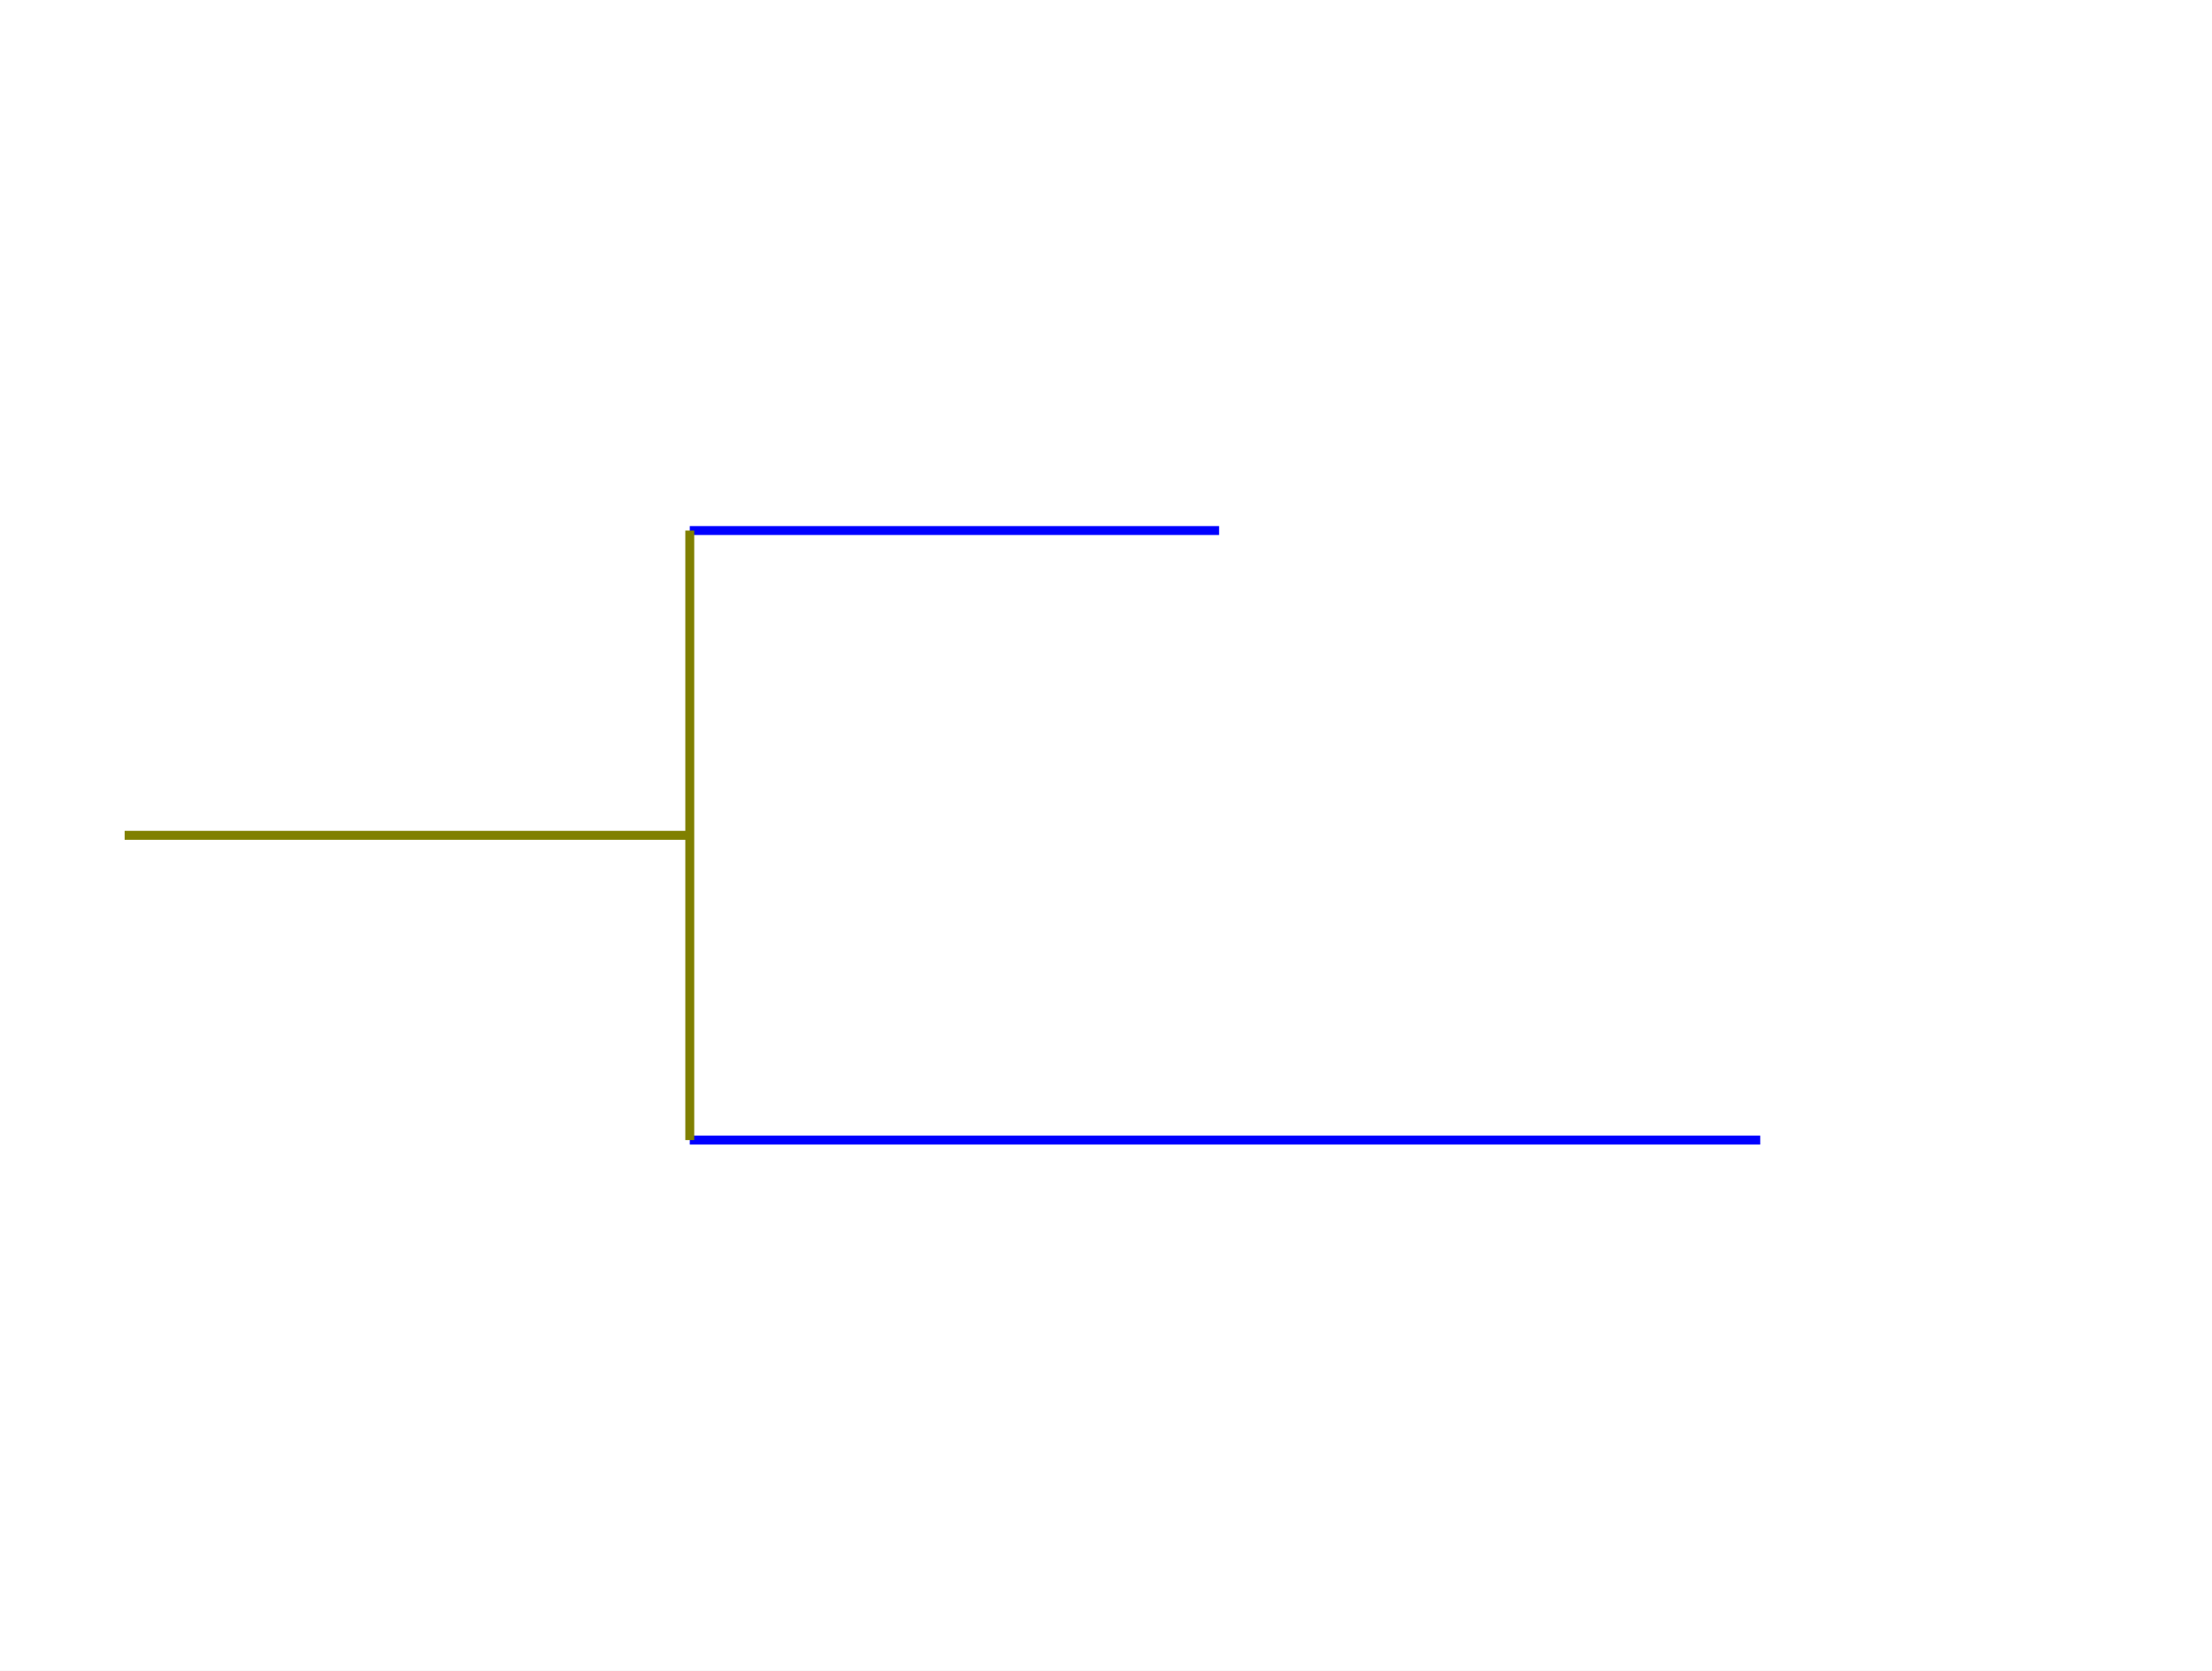
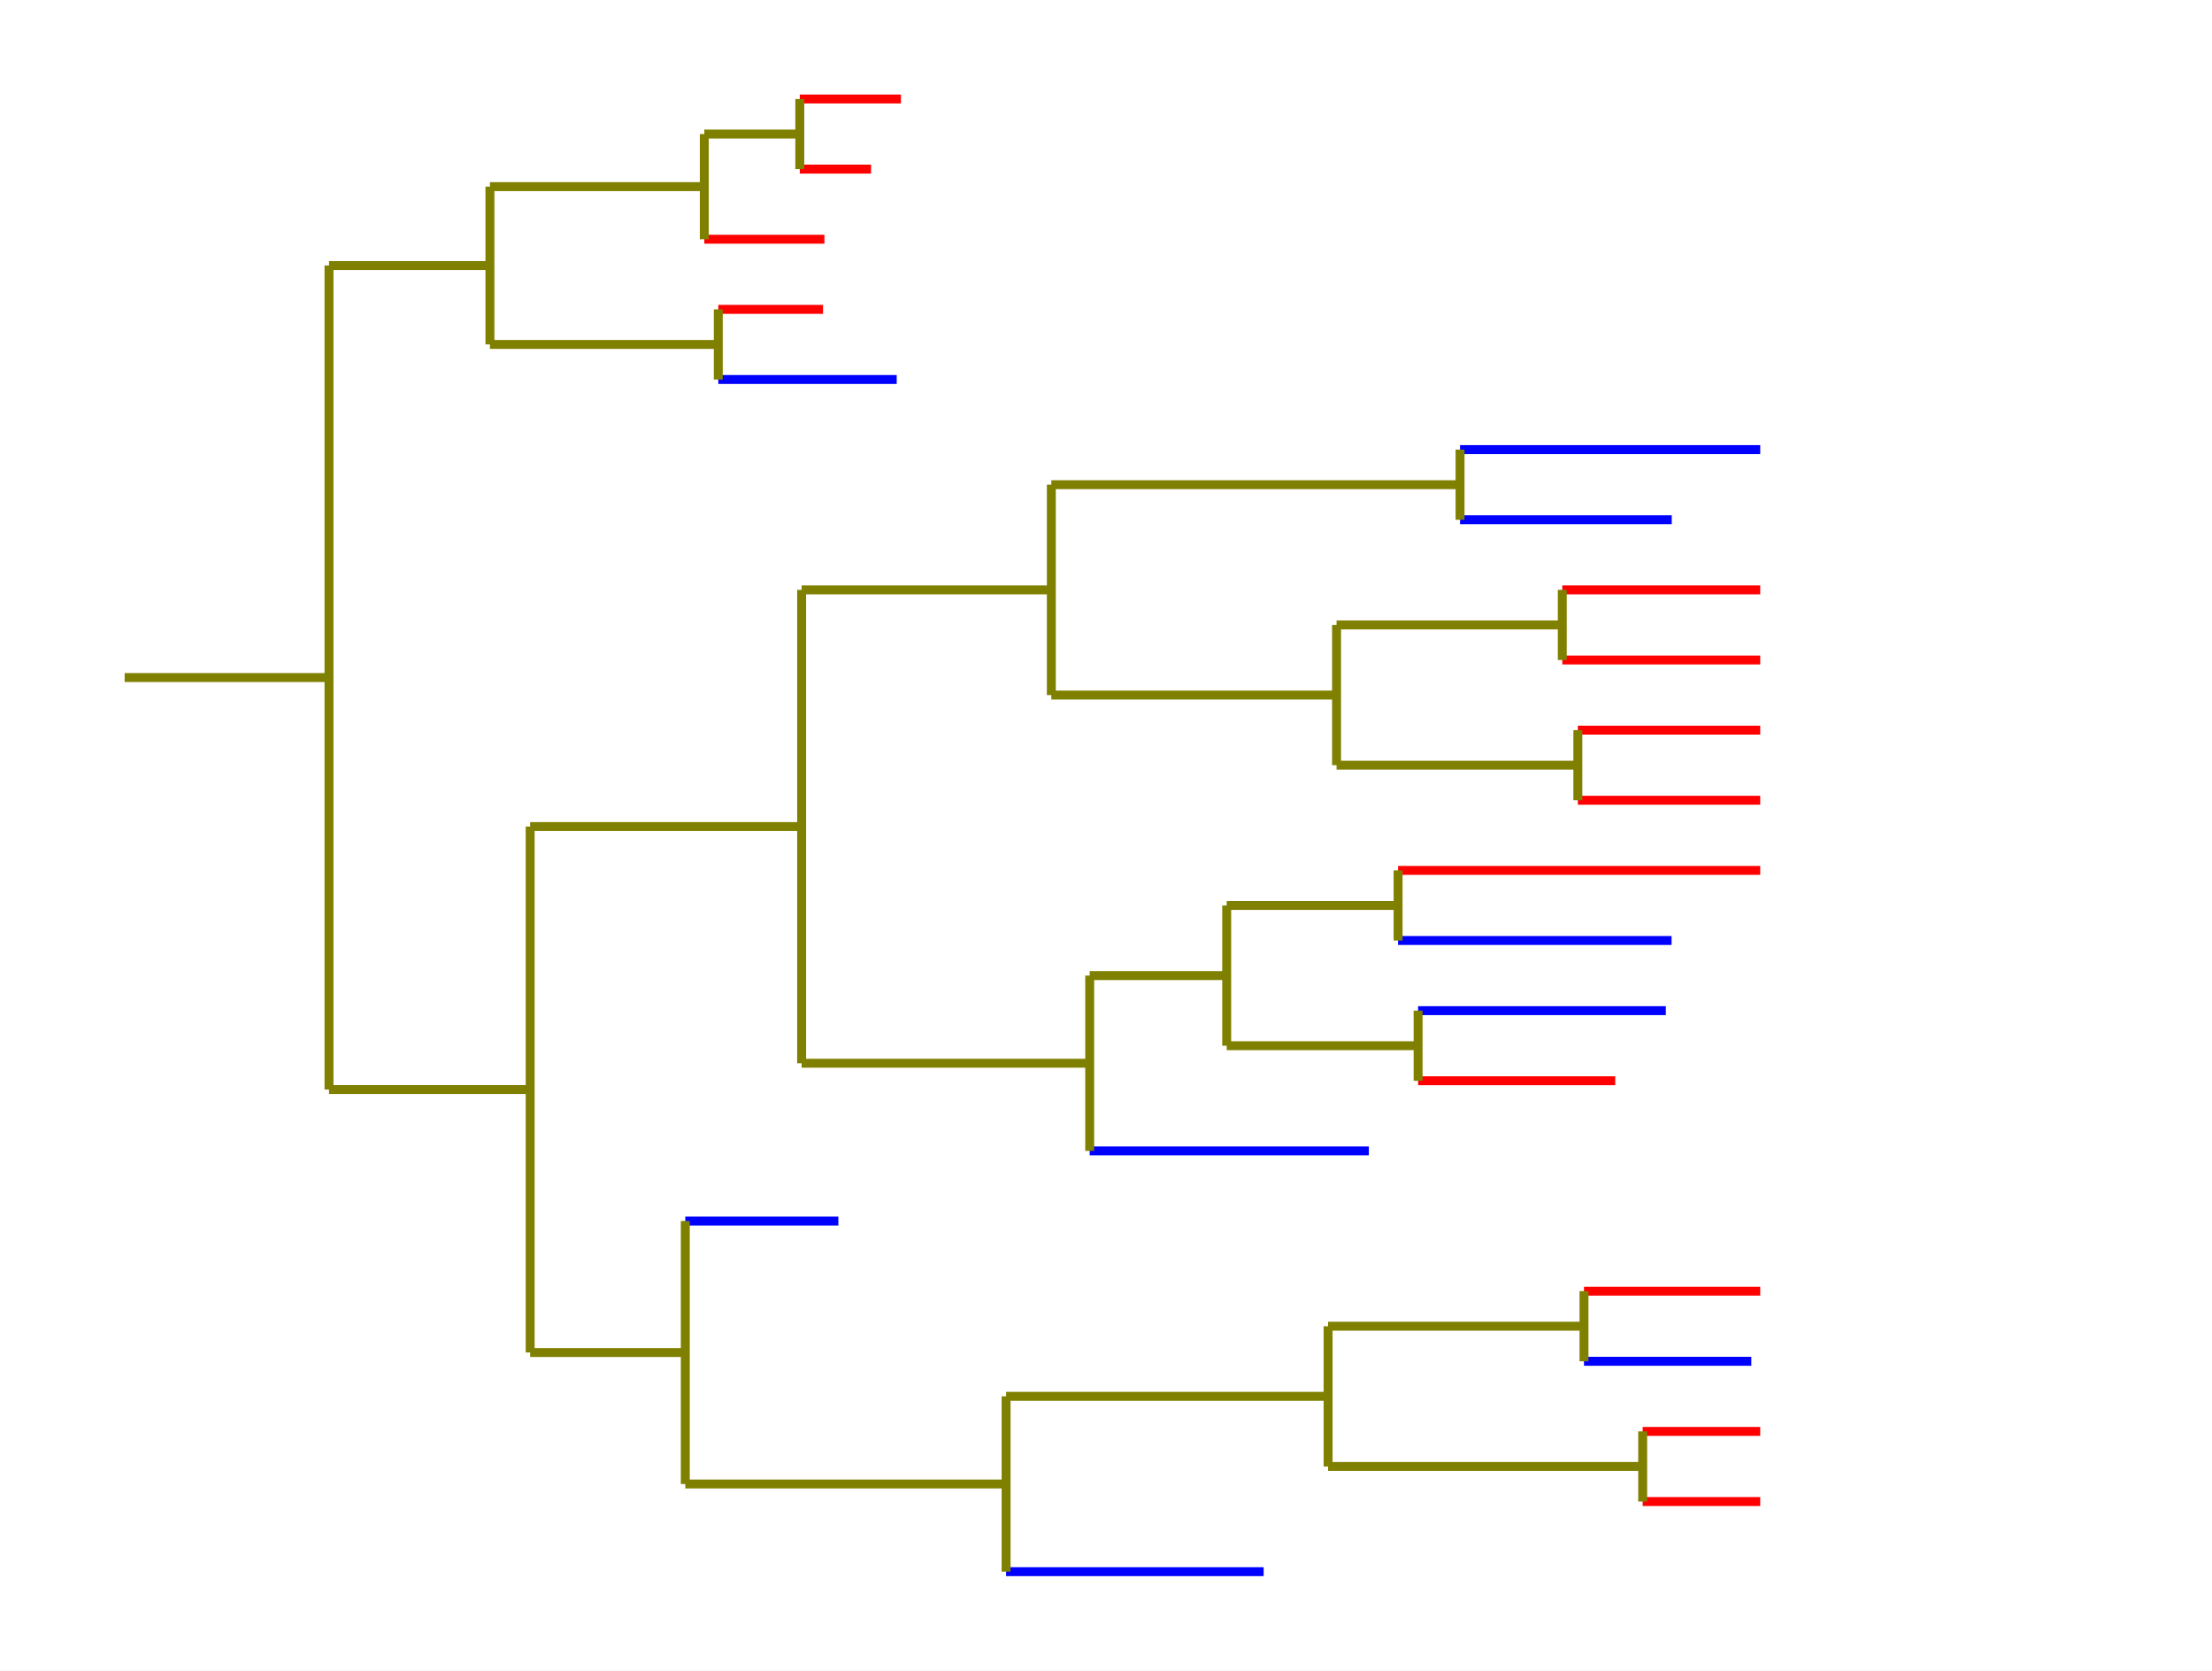
<svg xmlns="http://www.w3.org/2000/svg" height="280.512pt" version="1.1" viewBox="0 0 371.52 280.512" width="371.52pt">
  <defs>
    <style type="text/css">
*{stroke-linecap:butt;stroke-linejoin:round;}
  </style>
  </defs>
  <g id="figure_1">
    <g id="patch_1">
      <path d="M 0 280.512  L 371.52 280.512  L 371.52 0  L 0 0  z " style="fill:#ffffff;" />
    </g>
    <g id="axes_1">
      <g id="LineCollection_1">
-         <path clip-path="url(#p79ef3a0714)" d="M 20.935 140.256  L 115.852 140.256  " style="fill:none;stroke:#808000;stroke-width:1.5;" />
+         <path clip-path="url(#pf55cd42867)" d="M 20.935 113.763  L 55.259 113.763  " style="fill:none;stroke:#808000;stroke-width:1.5;" />
      </g>
      <g id="LineCollection_2">
-         <path clip-path="url(#p79ef3a0714)" d="M 115.852 89.081  L 204.755 89.081  " style="fill:none;stroke:#0000ff;stroke-width:1.5;" />
+         <path clip-path="url(#pf55cd42867)" d="M 55.259 44.585  L 82.287 44.585  " style="fill:none;stroke:#808000;stroke-width:1.5;" />
      </g>
      <g id="LineCollection_3">
-         <path clip-path="url(#p79ef3a0714)" d="M 115.852 191.431  L 295.643 191.431  " style="fill:none;stroke:#0000ff;stroke-width:1.5;" />
+         <path clip-path="url(#pf55cd42867)" d="M 82.287 31.338  L 118.293 31.338  " style="fill:none;stroke:#808000;stroke-width:1.5;" />
      </g>
      <g id="LineCollection_4">
-         <path clip-path="url(#p79ef3a0714)" d="M 115.852 191.431  L 115.852 89.081  " style="fill:none;stroke:#808000;stroke-width:1.5;" />
+         <path clip-path="url(#pf55cd42867)" d="M 118.293 22.507  L 134.331 22.507  " style="fill:none;stroke:#808000;stroke-width:1.5;" />
+       </g>
+       <g id="LineCollection_5">
+         <path clip-path="url(#pf55cd42867)" d="M 134.331 16.62  L 151.319 16.62  " style="fill:none;stroke:#ff0000;stroke-width:1.5;" />
+       </g>
+       <g id="LineCollection_6">
+         <path clip-path="url(#pf55cd42867)" d="M 134.331 28.395  L 146.296 28.395  " style="fill:none;stroke:#ff0000;stroke-width:1.5;" />
+       </g>
+       <g id="LineCollection_7">
+         <path clip-path="url(#pf55cd42867)" d="M 118.293 40.17  L 138.465 40.17  " style="fill:none;stroke:#ff0000;stroke-width:1.5;" />
+       </g>
+       <g id="LineCollection_8">
+         <path clip-path="url(#pf55cd42867)" d="M 82.287 57.832  L 120.642 57.832  " style="fill:none;stroke:#808000;stroke-width:1.5;" />
+       </g>
+       <g id="LineCollection_9">
+         <path clip-path="url(#pf55cd42867)" d="M 120.642 51.944  L 138.233 51.944  " style="fill:none;stroke:#ff0000;stroke-width:1.5;" />
+       </g>
+       <g id="LineCollection_10">
+         <path clip-path="url(#pf55cd42867)" d="M 120.642 63.719  L 150.608 63.719  " style="fill:none;stroke:#0000ff;stroke-width:1.5;" />
+       </g>
+       <g id="LineCollection_11">
+         <path clip-path="url(#pf55cd42867)" d="M 55.259 182.94  L 89.044 182.94  " style="fill:none;stroke:#808000;stroke-width:1.5;" />
+       </g>
+       <g id="LineCollection_12">
+         <path clip-path="url(#pf55cd42867)" d="M 89.044 138.784  L 134.639 138.784  " style="fill:none;stroke:#808000;stroke-width:1.5;" />
+       </g>
+       <g id="LineCollection_13">
+         <path clip-path="url(#pf55cd42867)" d="M 134.639 99.044  L 176.578 99.044  " style="fill:none;stroke:#808000;stroke-width:1.5;" />
+       </g>
+       <g id="LineCollection_14">
+         <path clip-path="url(#pf55cd42867)" d="M 176.578 81.382  L 245.225 81.382  " style="fill:none;stroke:#808000;stroke-width:1.5;" />
+       </g>
+       <g id="LineCollection_15">
+         <path clip-path="url(#pf55cd42867)" d="M 245.225 75.494  L 295.643 75.494  " style="fill:none;stroke:#0000ff;stroke-width:1.5;" />
+       </g>
+       <g id="LineCollection_16">
+         <path clip-path="url(#pf55cd42867)" d="M 245.225 87.269  L 280.781 87.269  " style="fill:none;stroke:#0000ff;stroke-width:1.5;" />
+       </g>
+       <g id="LineCollection_17">
+         <path clip-path="url(#pf55cd42867)" d="M 176.578 116.706  L 224.483 116.706  " style="fill:none;stroke:#808000;stroke-width:1.5;" />
+       </g>
+       <g id="LineCollection_18">
+         <path clip-path="url(#pf55cd42867)" d="M 224.483 104.931  L 262.397 104.931  " style="fill:none;stroke:#808000;stroke-width:1.5;" />
+       </g>
+       <g id="LineCollection_19">
+         <path clip-path="url(#pf55cd42867)" d="M 262.397 99.044  L 295.643 99.044  " style="fill:none;stroke:#ff0000;stroke-width:1.5;" />
+       </g>
+       <g id="LineCollection_20">
+         <path clip-path="url(#pf55cd42867)" d="M 262.397 110.819  L 295.643 110.819  " style="fill:none;stroke:#ff0000;stroke-width:1.5;" />
+       </g>
+       <g id="LineCollection_21">
+         <path clip-path="url(#pf55cd42867)" d="M 224.483 128.481  L 265.009 128.481  " style="fill:none;stroke:#808000;stroke-width:1.5;" />
+       </g>
+       <g id="LineCollection_22">
+         <path clip-path="url(#pf55cd42867)" d="M 265.009 122.594  L 295.643 122.594  " style="fill:none;stroke:#ff0000;stroke-width:1.5;" />
+       </g>
+       <g id="LineCollection_23">
+         <path clip-path="url(#pf55cd42867)" d="M 265.009 134.369  L 295.643 134.369  " style="fill:none;stroke:#ff0000;stroke-width:1.5;" />
+       </g>
+       <g id="LineCollection_24">
+         <path clip-path="url(#pf55cd42867)" d="M 134.639 178.524  L 183.022 178.524  " style="fill:none;stroke:#808000;stroke-width:1.5;" />
+       </g>
+       <g id="LineCollection_25">
+         <path clip-path="url(#pf55cd42867)" d="M 183.022 163.806  L 206.032 163.806  " style="fill:none;stroke:#808000;stroke-width:1.5;" />
+       </g>
+       <g id="LineCollection_26">
+         <path clip-path="url(#pf55cd42867)" d="M 206.032 152.031  L 234.818 152.031  " style="fill:none;stroke:#808000;stroke-width:1.5;" />
+       </g>
+       <g id="LineCollection_27">
+         <path clip-path="url(#pf55cd42867)" d="M 234.818 146.143  L 295.643 146.143  " style="fill:none;stroke:#ff0000;stroke-width:1.5;" />
+       </g>
+       <g id="LineCollection_28">
+         <path clip-path="url(#pf55cd42867)" d="M 234.818 157.918  L 280.751 157.918  " style="fill:none;stroke:#0000ff;stroke-width:1.5;" />
+       </g>
+       <g id="LineCollection_29">
+         <path clip-path="url(#pf55cd42867)" d="M 206.032 175.581  L 238.18 175.581  " style="fill:none;stroke:#808000;stroke-width:1.5;" />
+       </g>
+       <g id="LineCollection_30">
+         <path clip-path="url(#pf55cd42867)" d="M 238.18 169.693  L 279.789 169.693  " style="fill:none;stroke:#0000ff;stroke-width:1.5;" />
+       </g>
+       <g id="LineCollection_31">
+         <path clip-path="url(#pf55cd42867)" d="M 238.18 181.468  L 271.288 181.468  " style="fill:none;stroke:#ff0000;stroke-width:1.5;" />
+       </g>
+       <g id="LineCollection_32">
+         <path clip-path="url(#pf55cd42867)" d="M 183.022 193.243  L 229.908 193.243  " style="fill:none;stroke:#0000ff;stroke-width:1.5;" />
+       </g>
+       <g id="LineCollection_33">
+         <path clip-path="url(#pf55cd42867)" d="M 89.044 227.096  L 115.1 227.096  " style="fill:none;stroke:#808000;stroke-width:1.5;" />
+       </g>
+       <g id="LineCollection_34">
+         <path clip-path="url(#pf55cd42867)" d="M 115.1 205.018  L 140.807 205.018  " style="fill:none;stroke:#0000ff;stroke-width:1.5;" />
+       </g>
+       <g id="LineCollection_35">
+         <path clip-path="url(#pf55cd42867)" d="M 115.1 249.174  L 168.98 249.174  " style="fill:none;stroke:#808000;stroke-width:1.5;" />
+       </g>
+       <g id="LineCollection_36">
+         <path clip-path="url(#pf55cd42867)" d="M 168.98 234.455  L 223.06 234.455  " style="fill:none;stroke:#808000;stroke-width:1.5;" />
+       </g>
+       <g id="LineCollection_37">
+         <path clip-path="url(#pf55cd42867)" d="M 223.06 222.68  L 266.041 222.68  " style="fill:none;stroke:#808000;stroke-width:1.5;" />
+       </g>
+       <g id="LineCollection_38">
+         <path clip-path="url(#pf55cd42867)" d="M 266.041 216.793  L 295.643 216.793  " style="fill:none;stroke:#ff0000;stroke-width:1.5;" />
+       </g>
+       <g id="LineCollection_39">
+         <path clip-path="url(#pf55cd42867)" d="M 266.041 228.568  L 294.147 228.568  " style="fill:none;stroke:#0000ff;stroke-width:1.5;" />
+       </g>
+       <g id="LineCollection_40">
+         <path clip-path="url(#pf55cd42867)" d="M 223.06 246.23  L 275.9 246.23  " style="fill:none;stroke:#808000;stroke-width:1.5;" />
+       </g>
+       <g id="LineCollection_41">
+         <path clip-path="url(#pf55cd42867)" d="M 275.9 240.342  L 295.643 240.342  " style="fill:none;stroke:#ff0000;stroke-width:1.5;" />
+       </g>
+       <g id="LineCollection_42">
+         <path clip-path="url(#pf55cd42867)" d="M 275.9 252.117  L 295.643 252.117  " style="fill:none;stroke:#ff0000;stroke-width:1.5;" />
+       </g>
+       <g id="LineCollection_43">
+         <path clip-path="url(#pf55cd42867)" d="M 168.98 263.892  L 212.238 263.892  " style="fill:none;stroke:#0000ff;stroke-width:1.5;" />
+       </g>
+       <g id="LineCollection_44">
+         <path clip-path="url(#pf55cd42867)" d="M 55.259 182.94  L 55.259 44.585  " style="fill:none;stroke:#808000;stroke-width:1.5;" />
+       </g>
+       <g id="LineCollection_45">
+         <path clip-path="url(#pf55cd42867)" d="M 82.287 57.832  L 82.287 31.338  " style="fill:none;stroke:#808000;stroke-width:1.5;" />
+       </g>
+       <g id="LineCollection_46">
+         <path clip-path="url(#pf55cd42867)" d="M 118.293 40.17  L 118.293 22.507  " style="fill:none;stroke:#808000;stroke-width:1.5;" />
+       </g>
+       <g id="LineCollection_47">
+         <path clip-path="url(#pf55cd42867)" d="M 134.331 28.395  L 134.331 16.62  " style="fill:none;stroke:#808000;stroke-width:1.5;" />
+       </g>
+       <g id="LineCollection_48">
+         <path clip-path="url(#pf55cd42867)" d="M 120.642 63.719  L 120.642 51.944  " style="fill:none;stroke:#808000;stroke-width:1.5;" />
+       </g>
+       <g id="LineCollection_49">
+         <path clip-path="url(#pf55cd42867)" d="M 89.044 227.096  L 89.044 138.784  " style="fill:none;stroke:#808000;stroke-width:1.5;" />
+       </g>
+       <g id="LineCollection_50">
+         <path clip-path="url(#pf55cd42867)" d="M 134.639 178.524  L 134.639 99.044  " style="fill:none;stroke:#808000;stroke-width:1.5;" />
+       </g>
+       <g id="LineCollection_51">
+         <path clip-path="url(#pf55cd42867)" d="M 176.578 116.706  L 176.578 81.382  " style="fill:none;stroke:#808000;stroke-width:1.5;" />
+       </g>
+       <g id="LineCollection_52">
+         <path clip-path="url(#pf55cd42867)" d="M 245.225 87.269  L 245.225 75.494  " style="fill:none;stroke:#808000;stroke-width:1.5;" />
+       </g>
+       <g id="LineCollection_53">
+         <path clip-path="url(#pf55cd42867)" d="M 224.483 128.481  L 224.483 104.931  " style="fill:none;stroke:#808000;stroke-width:1.5;" />
+       </g>
+       <g id="LineCollection_54">
+         <path clip-path="url(#pf55cd42867)" d="M 262.397 110.819  L 262.397 99.044  " style="fill:none;stroke:#808000;stroke-width:1.5;" />
+       </g>
+       <g id="LineCollection_55">
+         <path clip-path="url(#pf55cd42867)" d="M 265.009 134.369  L 265.009 122.594  " style="fill:none;stroke:#808000;stroke-width:1.5;" />
+       </g>
+       <g id="LineCollection_56">
+         <path clip-path="url(#pf55cd42867)" d="M 183.022 193.243  L 183.022 163.806  " style="fill:none;stroke:#808000;stroke-width:1.5;" />
+       </g>
+       <g id="LineCollection_57">
+         <path clip-path="url(#pf55cd42867)" d="M 206.032 175.581  L 206.032 152.031  " style="fill:none;stroke:#808000;stroke-width:1.5;" />
+       </g>
+       <g id="LineCollection_58">
+         <path clip-path="url(#pf55cd42867)" d="M 234.818 157.918  L 234.818 146.143  " style="fill:none;stroke:#808000;stroke-width:1.5;" />
+       </g>
+       <g id="LineCollection_59">
+         <path clip-path="url(#pf55cd42867)" d="M 238.18 181.468  L 238.18 169.693  " style="fill:none;stroke:#808000;stroke-width:1.5;" />
+       </g>
+       <g id="LineCollection_60">
+         <path clip-path="url(#pf55cd42867)" d="M 115.1 249.174  L 115.1 205.018  " style="fill:none;stroke:#808000;stroke-width:1.5;" />
+       </g>
+       <g id="LineCollection_61">
+         <path clip-path="url(#pf55cd42867)" d="M 168.98 263.892  L 168.98 234.455  " style="fill:none;stroke:#808000;stroke-width:1.5;" />
+       </g>
+       <g id="LineCollection_62">
+         <path clip-path="url(#pf55cd42867)" d="M 223.06 246.23  L 223.06 222.68  " style="fill:none;stroke:#808000;stroke-width:1.5;" />
+       </g>
+       <g id="LineCollection_63">
+         <path clip-path="url(#pf55cd42867)" d="M 266.041 228.568  L 266.041 216.793  " style="fill:none;stroke:#808000;stroke-width:1.5;" />
+       </g>
+       <g id="LineCollection_64">
+         <path clip-path="url(#pf55cd42867)" d="M 275.9 252.117  L 275.9 240.342  " style="fill:none;stroke:#808000;stroke-width:1.5;" />
      </g>
    </g>
  </g>
  <defs>
-     <clipPath id="p79ef3a0714">
+     <clipPath id="pf55cd42867">
      <rect height="266.112" width="357.12" x="7.2" y="7.2" />
    </clipPath>
  </defs>
</svg>
